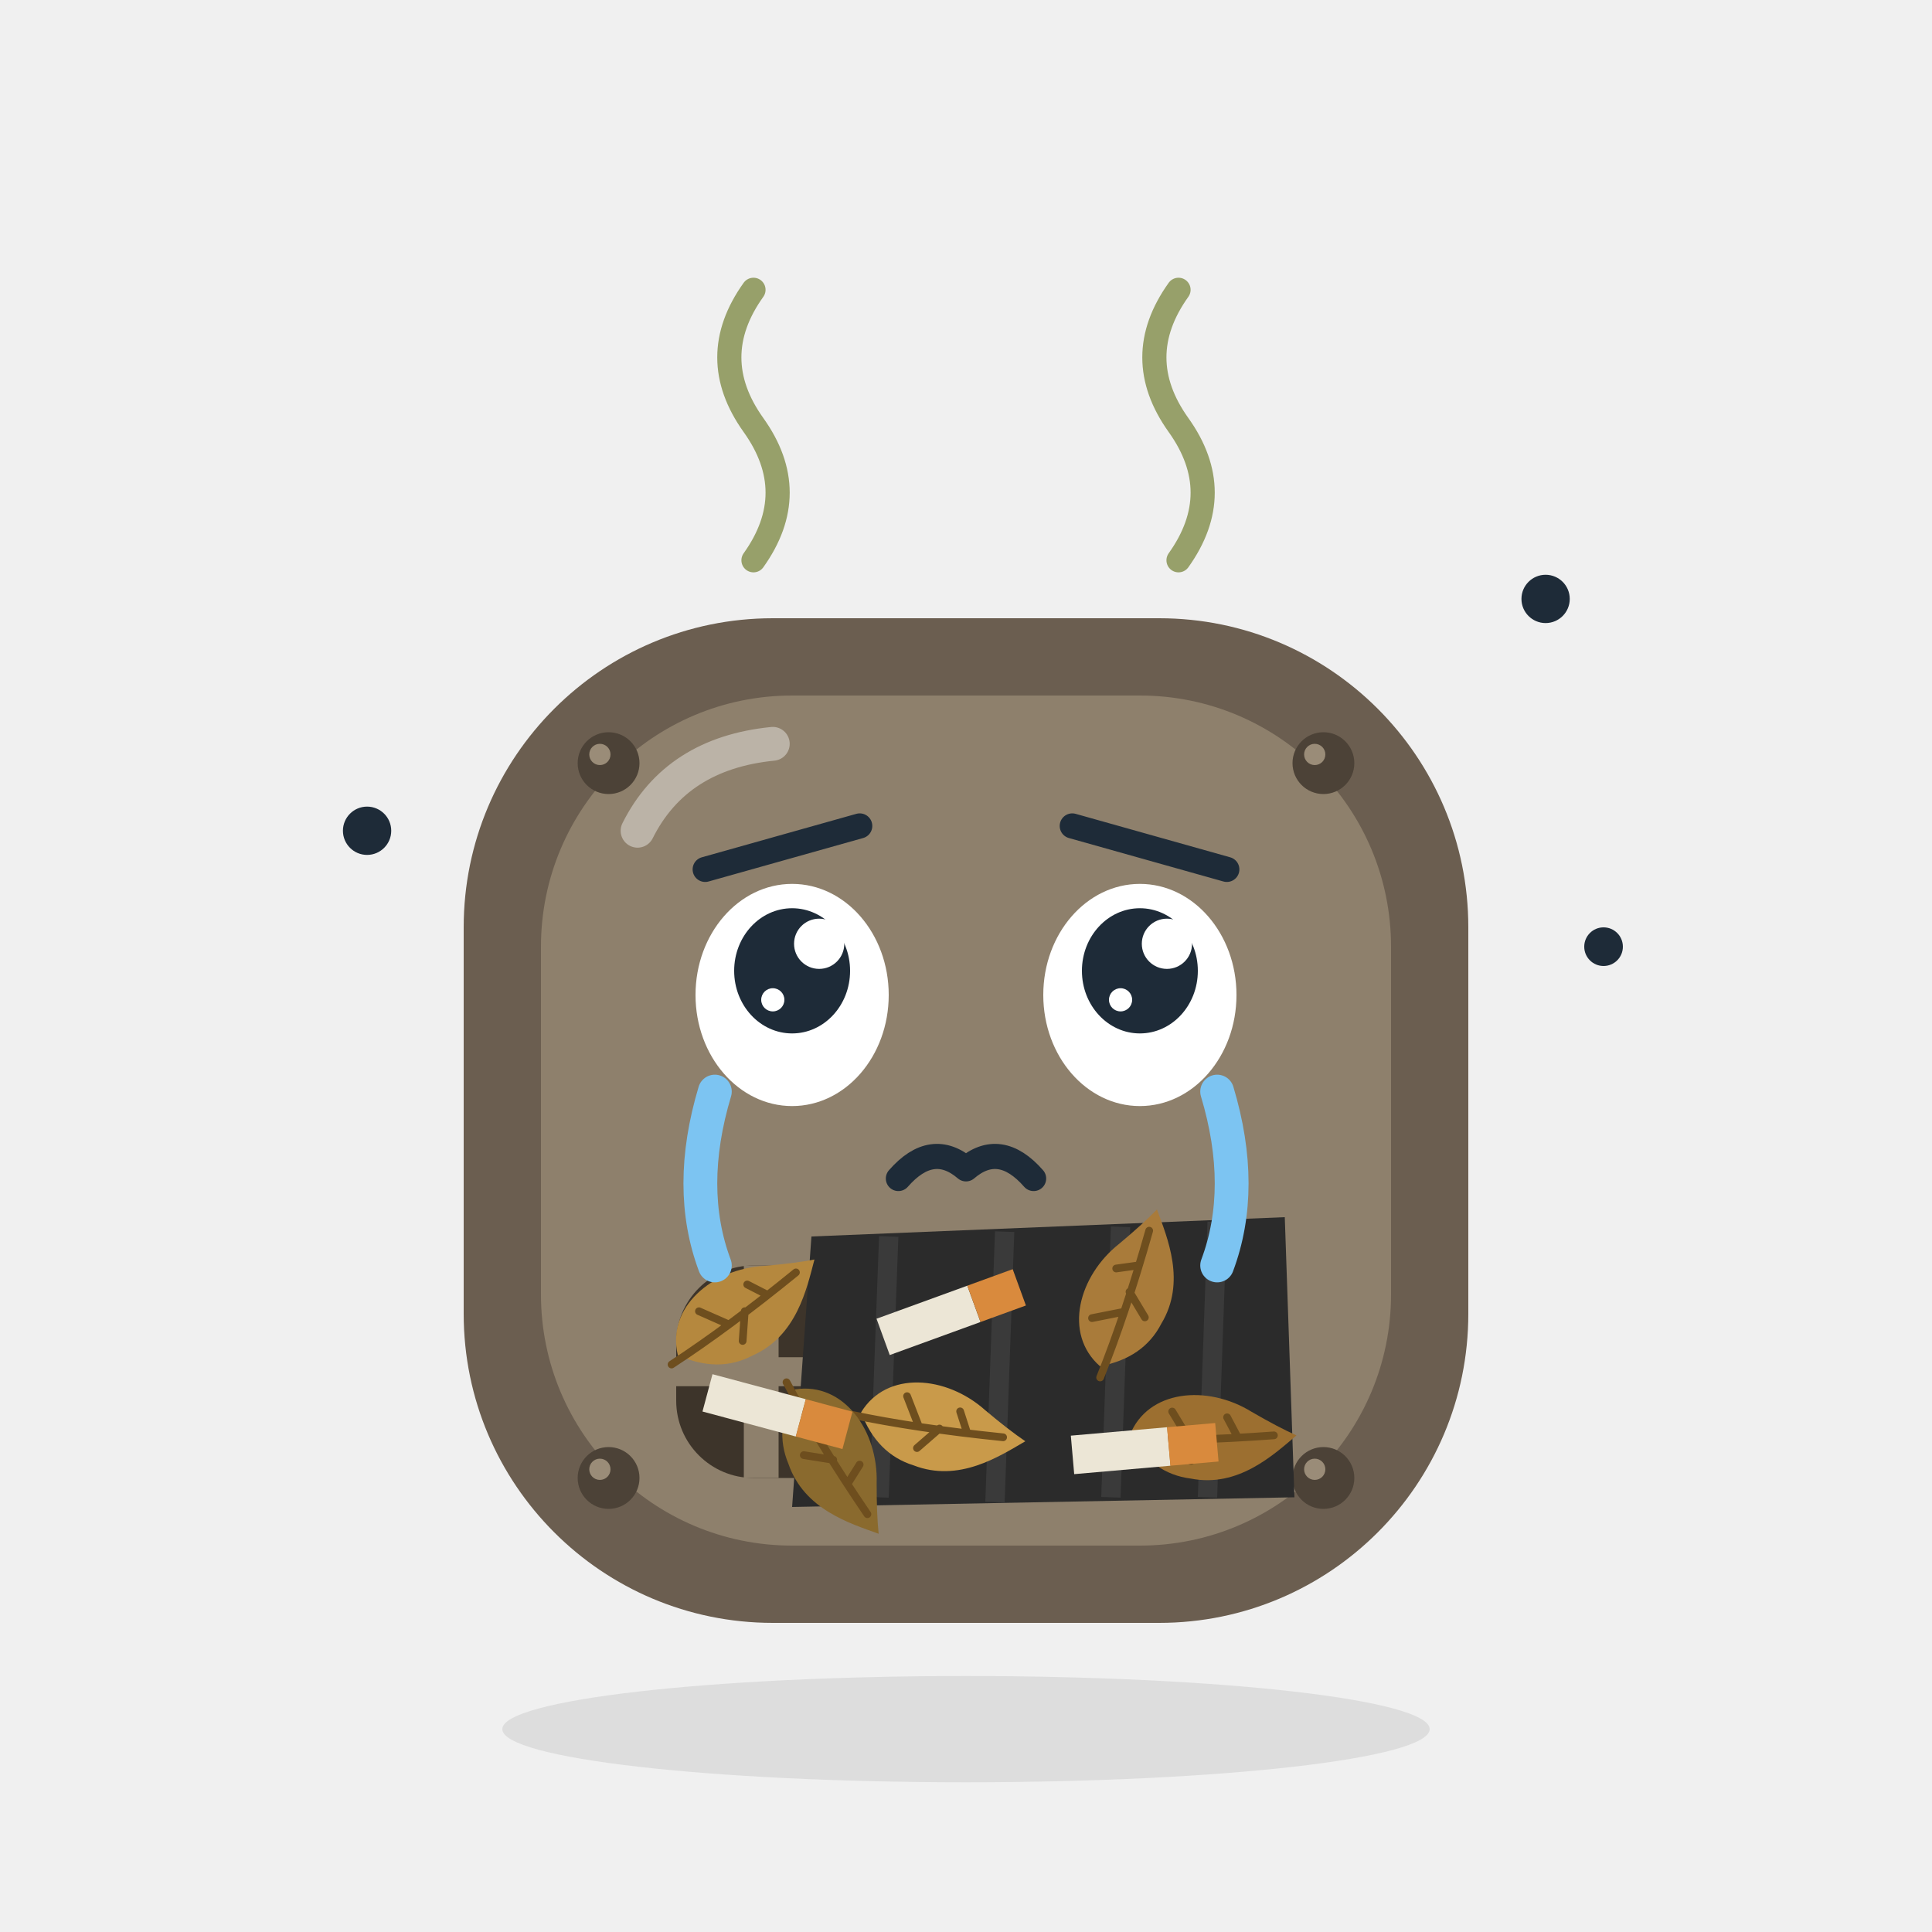
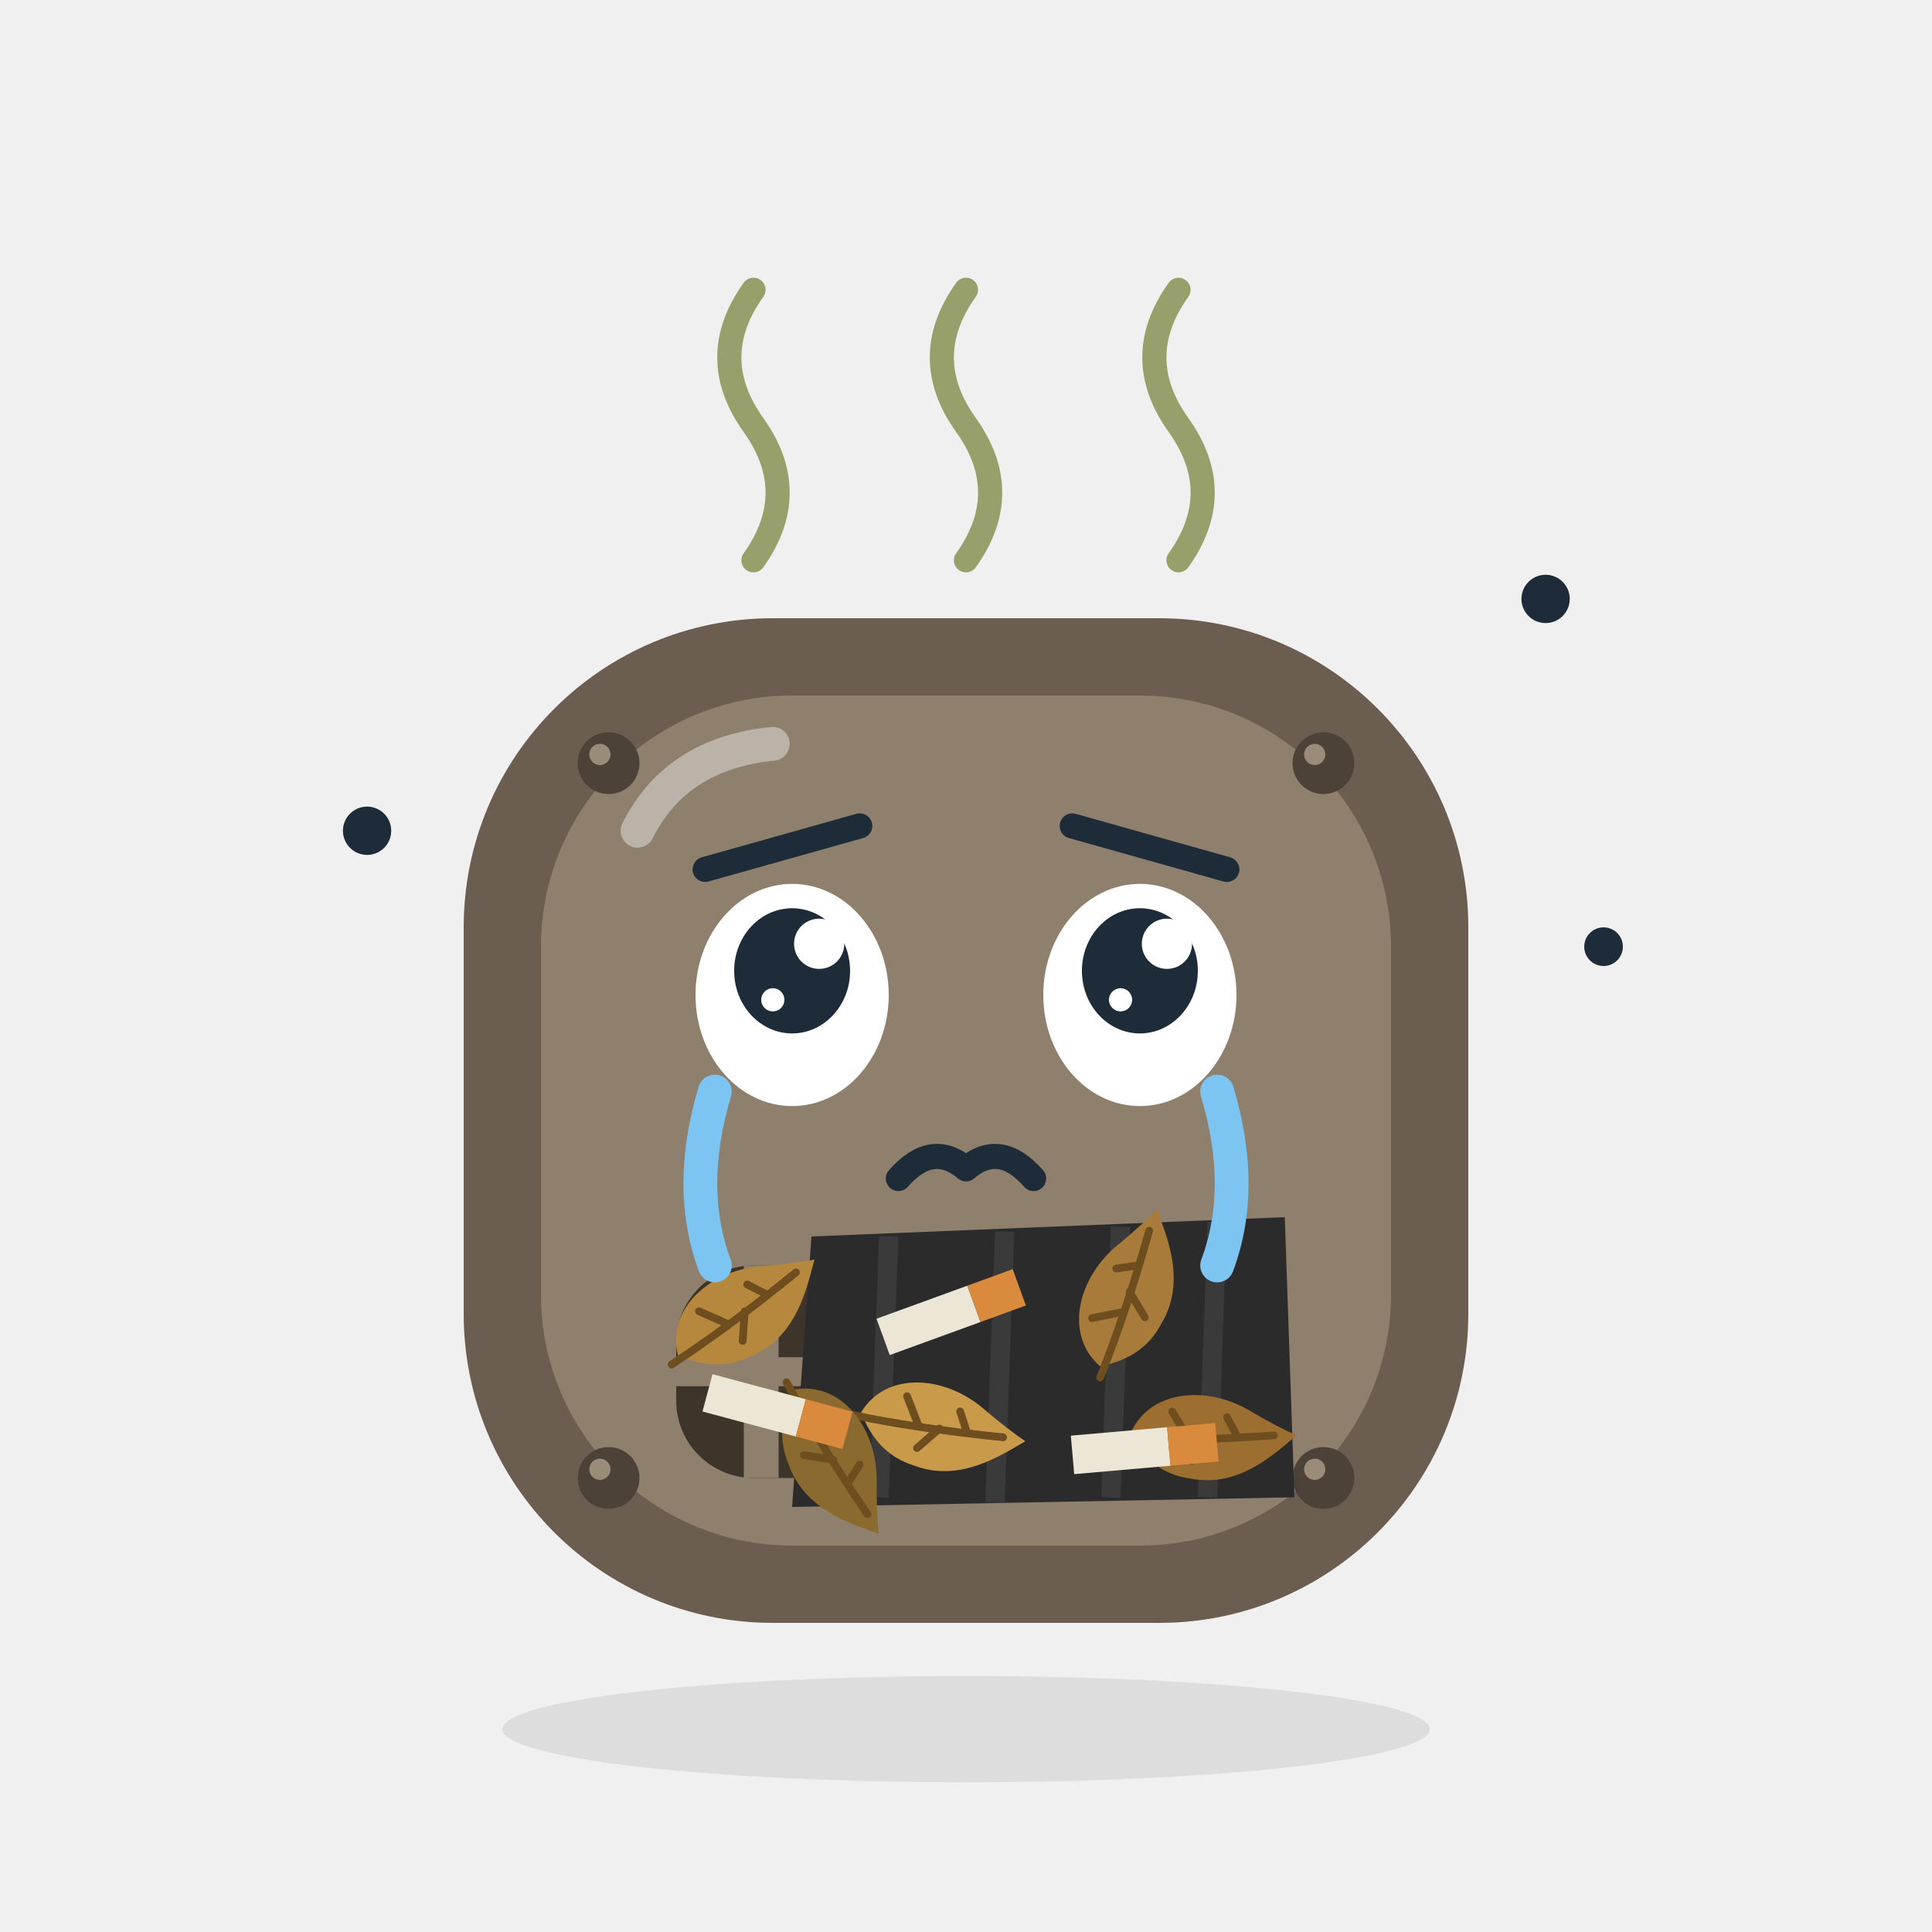
<svg xmlns="http://www.w3.org/2000/svg" viewBox="0 0 200 200" width="400" height="400">
  <ellipse cx="100" cy="179" rx="48" ry="5.5" fill="#000000" opacity="0.08" />
  <rect x="48" y="64" width="104" height="104" rx="32" fill="#6B5E50" />
  <rect x="56" y="72" width="88" height="88" rx="26" fill="#8E806C" />
  <path d="M66 86 Q70 78 80 77" fill="none" stroke="#FFFFFF" stroke-width="3.5" stroke-linecap="round" opacity="0.4" />
  <circle cx="63" cy="79" r="3.2" fill="#4C4237" />
  <circle cx="62.1" cy="78.1" r="1.1" fill="#9A8C78" />
  <circle cx="137" cy="79" r="3.2" fill="#4C4237" />
  <circle cx="136.1" cy="78.1" r="1.1" fill="#9A8C78" />
  <circle cx="63" cy="153" r="3.2" fill="#4C4237" />
  <circle cx="62.1" cy="152.1" r="1.1" fill="#9A8C78" />
  <circle cx="137" cy="153" r="3.2" fill="#4C4237" />
  <circle cx="136.1" cy="152.1" r="1.1" fill="#9A8C78" />
  <rect x="70" y="131" width="60" height="22" rx="8" fill="#3D342A" />
  <rect x="77" y="131" width="3.6" height="22" fill="#8E806C" />
  <rect x="86" y="131" width="3.6" height="22" fill="#8E806C" />
  <rect x="95" y="131" width="3.6" height="22" fill="#8E806C" />
  <rect x="104" y="131" width="3.6" height="22" fill="#8E806C" />
  <rect x="113" y="131" width="3.6" height="22" fill="#8E806C" />
  <rect x="122" y="131" width="3.6" height="22" fill="#8E806C" />
  <rect x="70" y="140.5" width="60" height="3" fill="#8E806C" />
  <path d="M84 128 L133 126 L134 155 L82 156 Z" fill="#2B2B2B" />
  <path d="M92 128 L91 155 M104 127.5 L103 155.5 M116 127 L115 155 M126 126.5 L125 155" stroke="#3A3A3A" stroke-width="2" />
  <g transform="translate(77 136) rotate(-25)">
    <path d="M-8 1 C-7 -4 -1 -5.6 4 -3.6 Q7 -2.5 9 -2 C7 0.4 4 4.4 -1 4.3 Q-5 4.5 -8 1Z" fill="#B5883E" />
    <path d="M-9 1.6 Q-2 0.6 6.7 -1.6 M-2 0.2 l-2.1 -2.4 M0.2 -0.2 l-1.5 2.7 M3 -0.8 l-1.4 -1.8" fill="none" stroke="#6E4E1E" stroke-width="0.8" stroke-linecap="round" />
  </g>
  <g transform="translate(97 148) rotate(20)">
    <path d="M-8 1 C-7 -4 -1 -5.6 4 -3.6 Q7 -2.5 9 -2 C7 0.4 4 4.4 -1 4.3 Q-5 4.5 -8 1Z" fill="#C99A4A" />
    <path d="M-9 1.6 Q-2 0.6 6.7 -1.6 M-2 0.2 l-2.1 -2.4 M0.2 -0.2 l-1.5 2.7 M3 -0.8 l-1.4 -1.8" fill="none" stroke="#6E4E1E" stroke-width="0.8" stroke-linecap="round" />
  </g>
  <g transform="translate(86 151) rotate(70)">
    <path d="M-8 1 C-7 -4 -1 -5.6 4 -3.6 Q7 -2.5 9 -2 C7 0.4 4 4.4 -1 4.3 Q-5 4.5 -8 1Z" fill="#8A6A2E" />
    <path d="M-9 1.6 Q-2 0.6 6.7 -1.6 M-2 0.2 l-2.1 -2.4 M0.2 -0.2 l-1.5 2.7 M3 -0.8 l-1.4 -1.8" fill="none" stroke="#6E4E1E" stroke-width="0.8" stroke-linecap="round" />
  </g>
  <g transform="translate(117 134) rotate(-60)">
    <path d="M-8 1 C-7 -4 -1 -5.6 4 -3.6 Q7 -2.5 9 -2 C7 0.4 4 4.4 -1 4.3 Q-5 4.5 -8 1Z" fill="#A97B3A" />
    <path d="M-9 1.6 Q-2 0.6 6.7 -1.6 M-2 0.2 l-2.1 -2.4 M0.2 -0.2 l-1.5 2.7 M3 -0.8 l-1.4 -1.8" fill="none" stroke="#6E4E1E" stroke-width="0.8" stroke-linecap="round" />
  </g>
  <g transform="translate(125 149) rotate(10)">
    <path d="M-8 1 C-7 -4 -1 -5.6 4 -3.6 Q7 -2.5 9 -2 C7 0.4 4 4.4 -1 4.3 Q-5 4.5 -8 1Z" fill="#9C6F30" />
    <path d="M-9 1.6 Q-2 0.6 6.7 -1.6 M-2 0.2 l-2.1 -2.4 M0.2 -0.2 l-1.5 2.7 M3 -0.8 l-1.4 -1.8" fill="none" stroke="#6E4E1E" stroke-width="0.8" stroke-linecap="round" />
  </g>
  <g transform="rotate(-20 98 136)">
    <rect x="91" y="134" width="10" height="4" fill="#ECE6D6" />
    <rect x="101" y="134" width="5" height="4" fill="#D98A3D" />
  </g>
  <g transform="rotate(15 80 146)">
    <rect x="73" y="144" width="10" height="4" fill="#ECE6D6" />
    <rect x="83" y="144" width="5" height="4" fill="#D98A3D" />
  </g>
  <g transform="rotate(-5 118 150)">
    <rect x="111" y="148" width="10" height="4" fill="#ECE6D6" />
    <rect x="121" y="148" width="5" height="4" fill="#D98A3D" />
  </g>
  <ellipse cx="82" cy="103" rx="10" ry="11.5" fill="#FFFFFF" />
  <ellipse cx="82" cy="100.5" rx="6" ry="6.48" fill="#1E2B38" />
  <circle cx="84.8" cy="97.7" r="2.6" fill="#FFFFFF" />
  <circle cx="80" cy="103.5" r="1.2" fill="#FFFFFF" />
  <ellipse cx="118" cy="103" rx="10" ry="11.5" fill="#FFFFFF" />
  <ellipse cx="118" cy="100.5" rx="6" ry="6.48" fill="#1E2B38" />
  <circle cx="120.8" cy="97.7" r="2.6" fill="#FFFFFF" />
  <circle cx="116" cy="103.5" r="1.2" fill="#FFFFFF" />
  <path d="M73 90 L89 85.5 M111 85.5 L127 90" stroke="#1E2B38" stroke-width="2.6" stroke-linecap="round" />
  <path d="M74 113 Q71 123 74 131" fill="none" stroke="#7CC4F2" stroke-width="3.5" stroke-linecap="round" />
  <path d="M126 113 Q129 123 126 131" fill="none" stroke="#7CC4F2" stroke-width="3.5" stroke-linecap="round" />
  <path d="M93 122 Q96.5 118 100 121 Q103.5 118 107 122" fill="none" stroke="#1E2B38" stroke-width="2.6" stroke-linecap="round" stroke-linejoin="round" />
  <path d="M78 58 q5 -7 0 -14 q-5 -7 0 -14" fill="none" stroke="#97A06A" stroke-width="2.5" stroke-linecap="round" />
+   <path d="M100 58 q5 -7 0 -14 q-5 -7 0 -14" fill="none" stroke="#97A06A" stroke-width="2.5" stroke-linecap="round" />
  <path d="M122 58 q5 -7 0 -14 q-5 -7 0 -14" fill="none" stroke="#97A06A" stroke-width="2.5" stroke-linecap="round" />
  <circle cx="160" cy="62" r="2.5" fill="#1E2B38" />
  <circle cx="38" cy="86" r="2.5" fill="#1E2B38" />
  <circle cx="166" cy="98" r="2" fill="#1E2B38" />
</svg>
